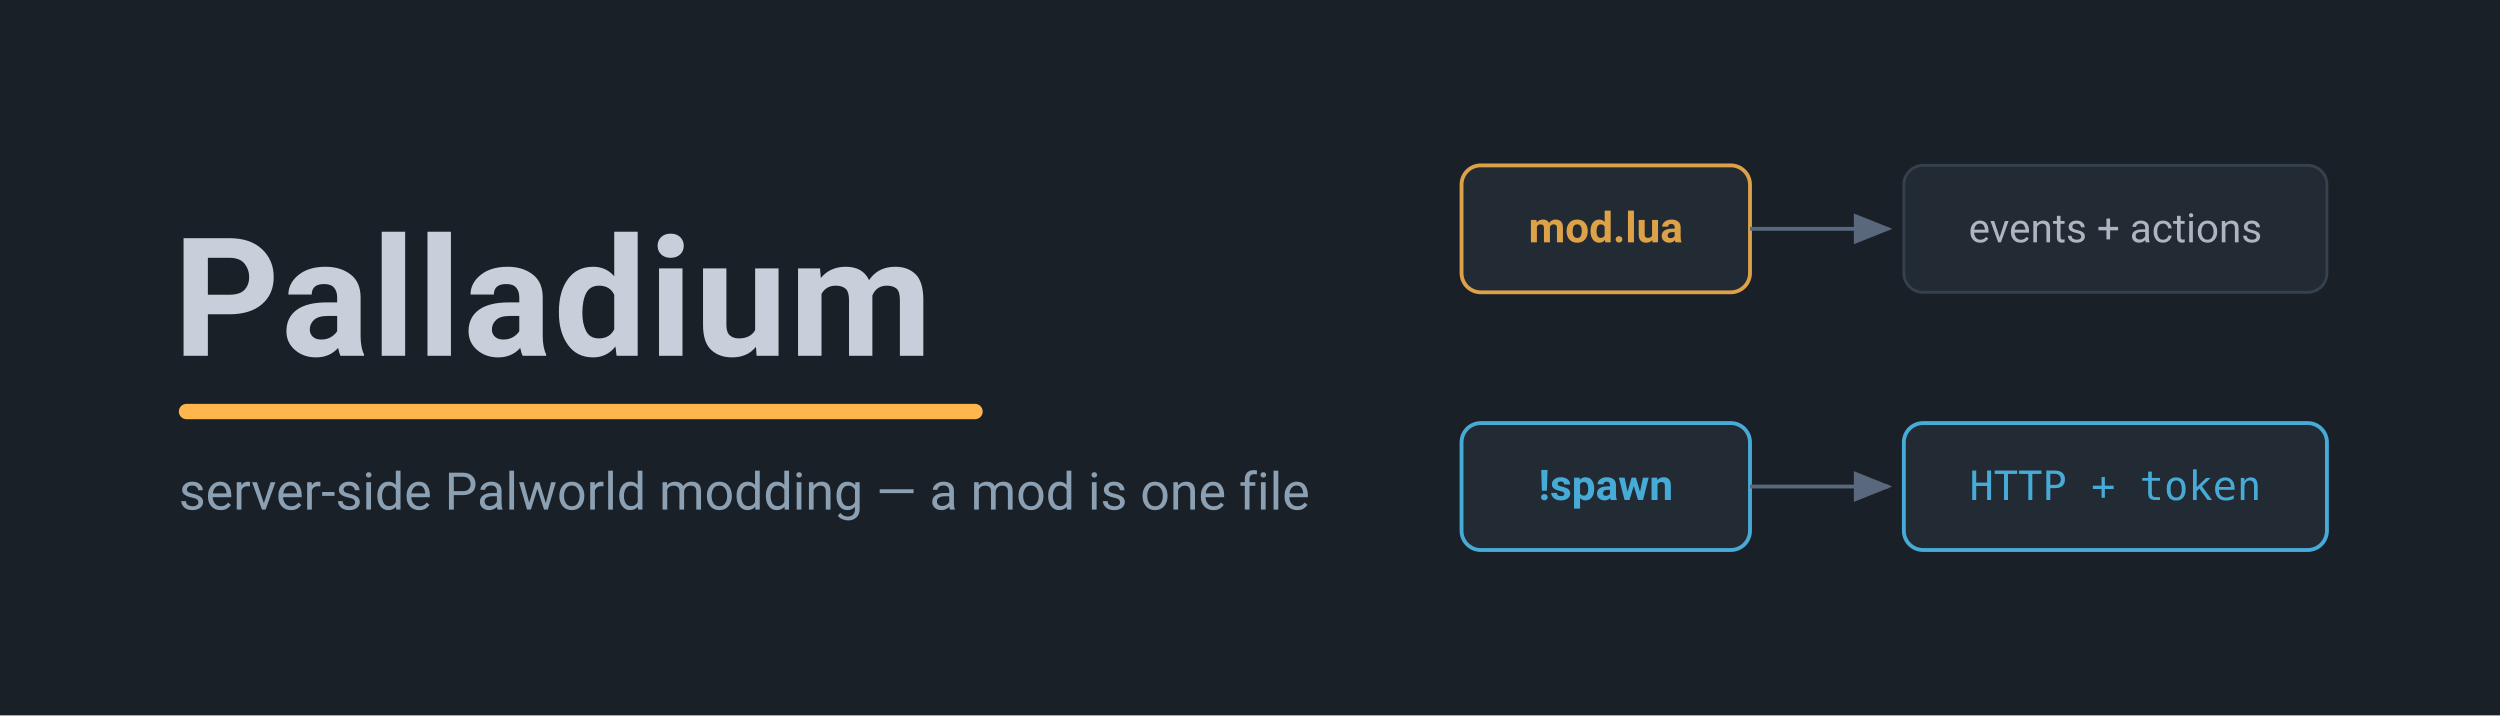
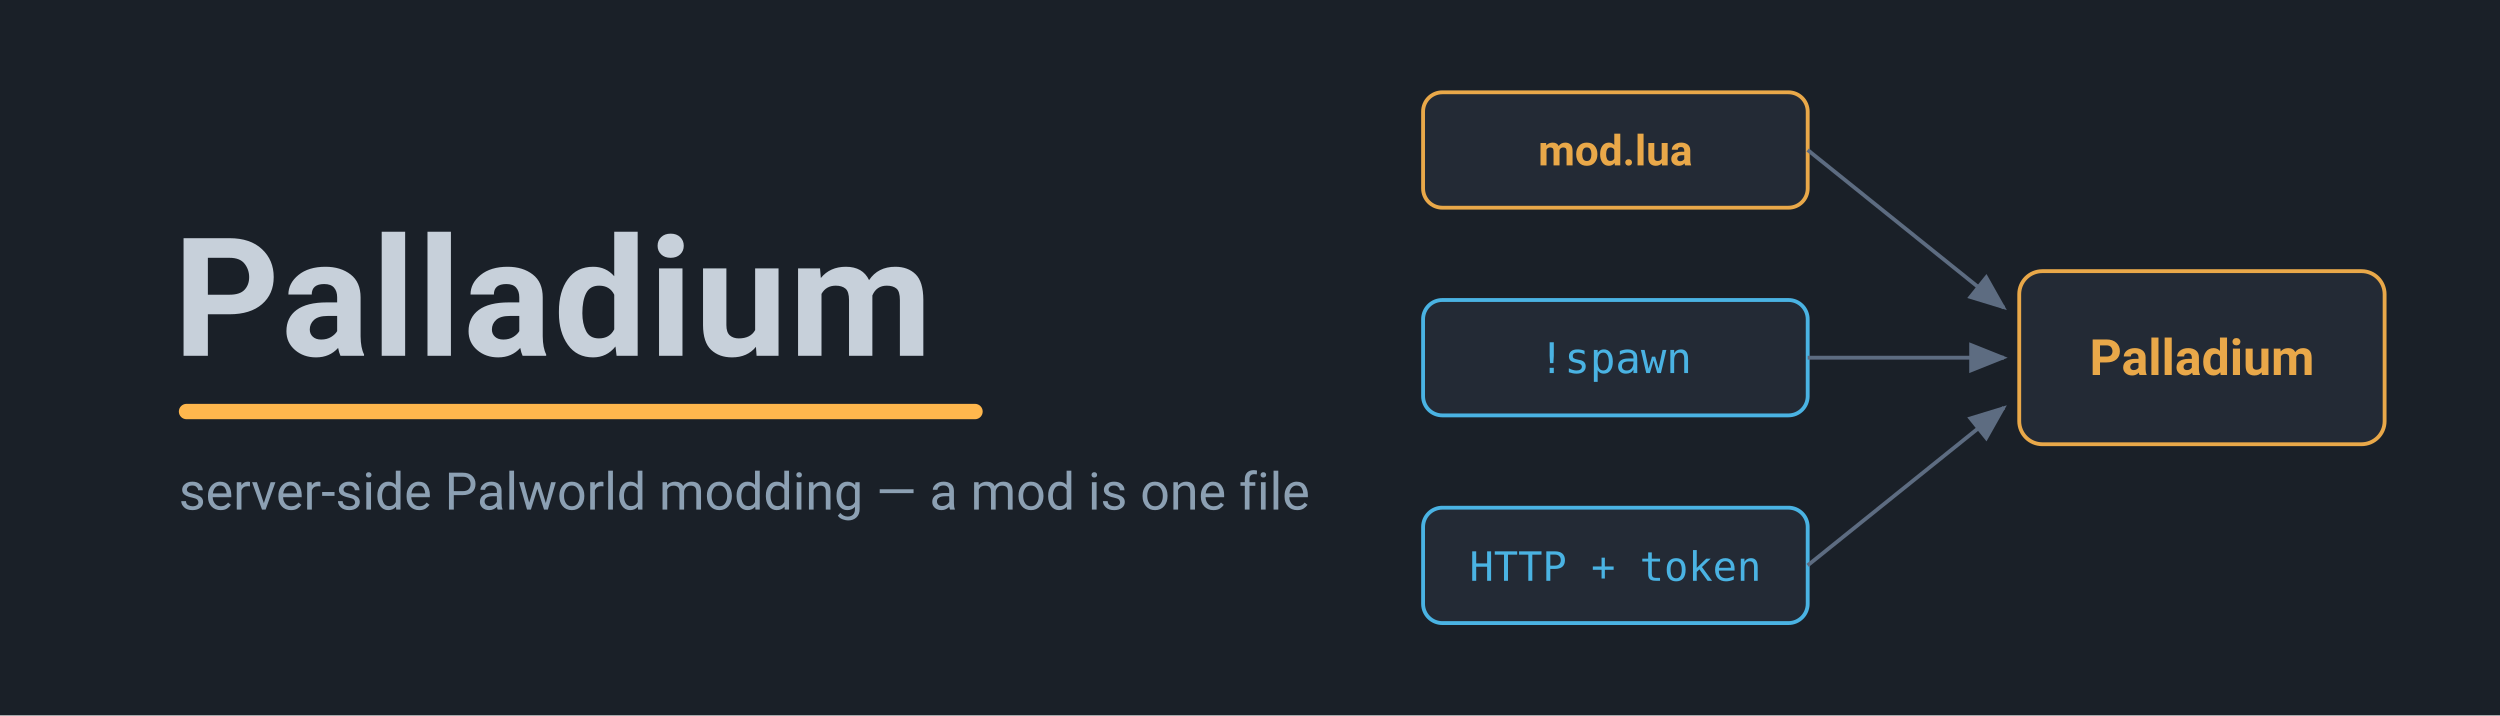
<svg xmlns="http://www.w3.org/2000/svg" viewBox="0 0 1300 372" font-family="-apple-system, 'Segoe UI', Roboto, Helvetica, Arial, sans-serif">
  <defs>
    <marker id="ah" markerWidth="10" markerHeight="8" refX="9" refY="4" orient="auto">
      <path d="M0,0 L10,4 L0,8 Z" fill="#64748B" />
    </marker>
  </defs>
  <rect width="1300" height="372" fill="#1A2028" />
  <text x="90" y="185" fill="#C7D0DA" font-size="86" font-weight="700" letter-spacing="1">Palladium</text>
  <rect x="93" y="210" width="418" height="8" rx="4" fill="#FFB74D" />
  <text x="93" y="265" fill="#8CA0B3" font-size="27">server-side Palworld modding — a mod is one file</text>
-   <g opacity="0.85">
-     <rect x="760" y="86" width="150" height="66" rx="10" fill="#232B36" stroke="#FFB74D" stroke-width="2" />
-     <text x="835" y="126" text-anchor="middle" fill="#FFB74D" font-size="22" font-weight="600">mod.lua</text>
-     <rect x="990" y="86" width="220" height="66" rx="10" fill="#232B36" stroke="#3A4654" stroke-width="1.5" />
-     <text x="1100" y="126" text-anchor="middle" fill="#C7D0DA" font-size="21">events + actions</text>
-     <line x1="910" y1="119" x2="982" y2="119" stroke="#64748B" stroke-width="2" marker-end="url(#ah)" />
-     <rect x="760" y="220" width="150" height="66" rx="10" fill="#232B36" stroke="#4FC3F7" stroke-width="2" />
-     <text x="835" y="260" text-anchor="middle" fill="#4FC3F7" font-size="22" font-weight="600">!spawn</text>
-     <rect x="990" y="220" width="220" height="66" rx="10" fill="#232B36" stroke="#4FC3F7" stroke-width="2" />
-     <text x="1100" y="260" text-anchor="middle" fill="#4FC3F7" font-size="21" font-family="ui-monospace, Menlo, Consolas, monospace">HTTP + token</text>
-     <line x1="910" y1="253" x2="982" y2="253" stroke="#64748B" stroke-width="2" marker-end="url(#ah)" />
+   <g opacity="0.9">
+     <rect x="740" y="48" width="200" height="60" rx="10" fill="#232B36" stroke="#FFB74D" stroke-width="2" />
+     <text x="840" y="86" text-anchor="middle" fill="#FFB74D" font-size="22" font-weight="600">mod.lua</text>
+     <rect x="740" y="156" width="200" height="60" rx="10" fill="#232B36" stroke="#4FC3F7" stroke-width="2" />
+     <text x="840" y="194" text-anchor="middle" fill="#4FC3F7" font-size="22" font-family="ui-monospace, Menlo, Consolas, monospace">!spawn</text>
+     <rect x="740" y="264" width="200" height="60" rx="10" fill="#232B36" stroke="#4FC3F7" stroke-width="2" />
+     <text x="840" y="302" text-anchor="middle" fill="#4FC3F7" font-size="21" font-family="ui-monospace, Menlo, Consolas, monospace">HTTP + token</text>
+     <g stroke="#64748B" stroke-width="2" marker-end="url(#ah)">
+       <line x1="940" y1="78" x2="1042" y2="160" />
+       <line x1="940" y1="186" x2="1042" y2="186" />
+       <line x1="940" y1="294" x2="1042" y2="212" />
+     </g>
+     <rect x="1050" y="141" width="190" height="90" rx="12" fill="#232B36" stroke="#FFB74D" stroke-width="2" />
+     <text x="1145" y="195" text-anchor="middle" fill="#FFB74D" font-size="26" font-weight="600">Palladium</text>
  </g>
</svg>
